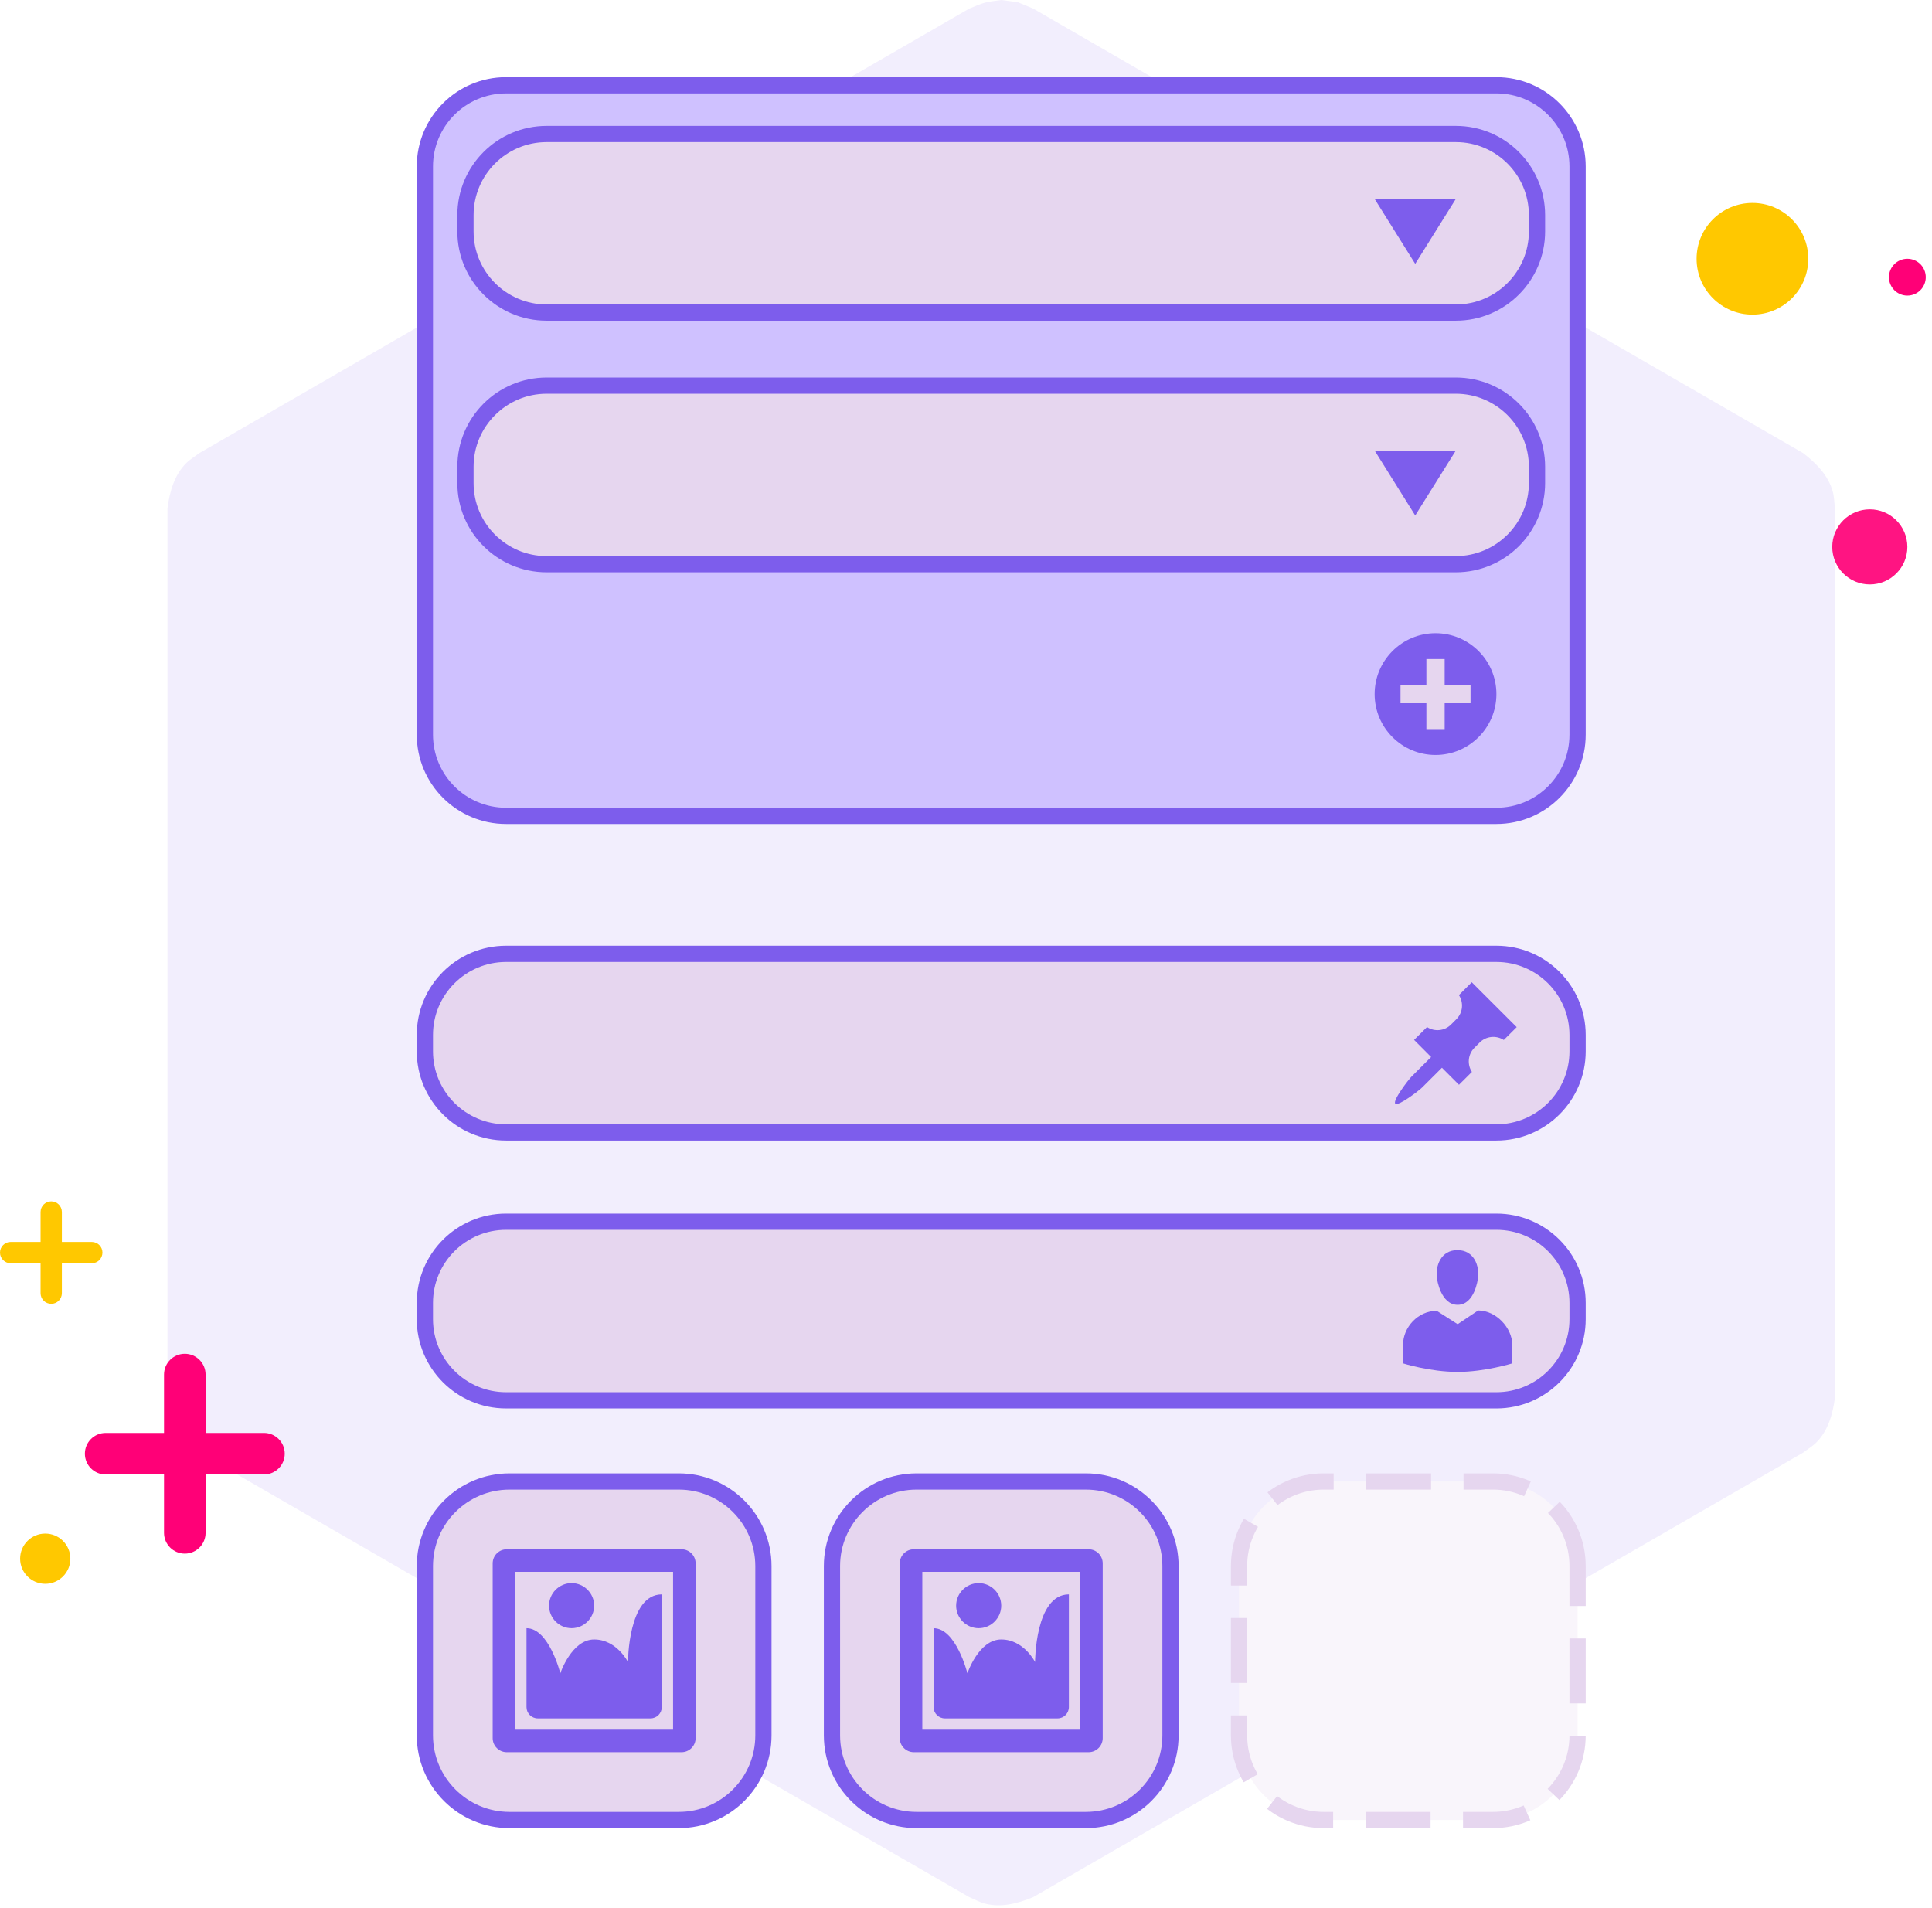
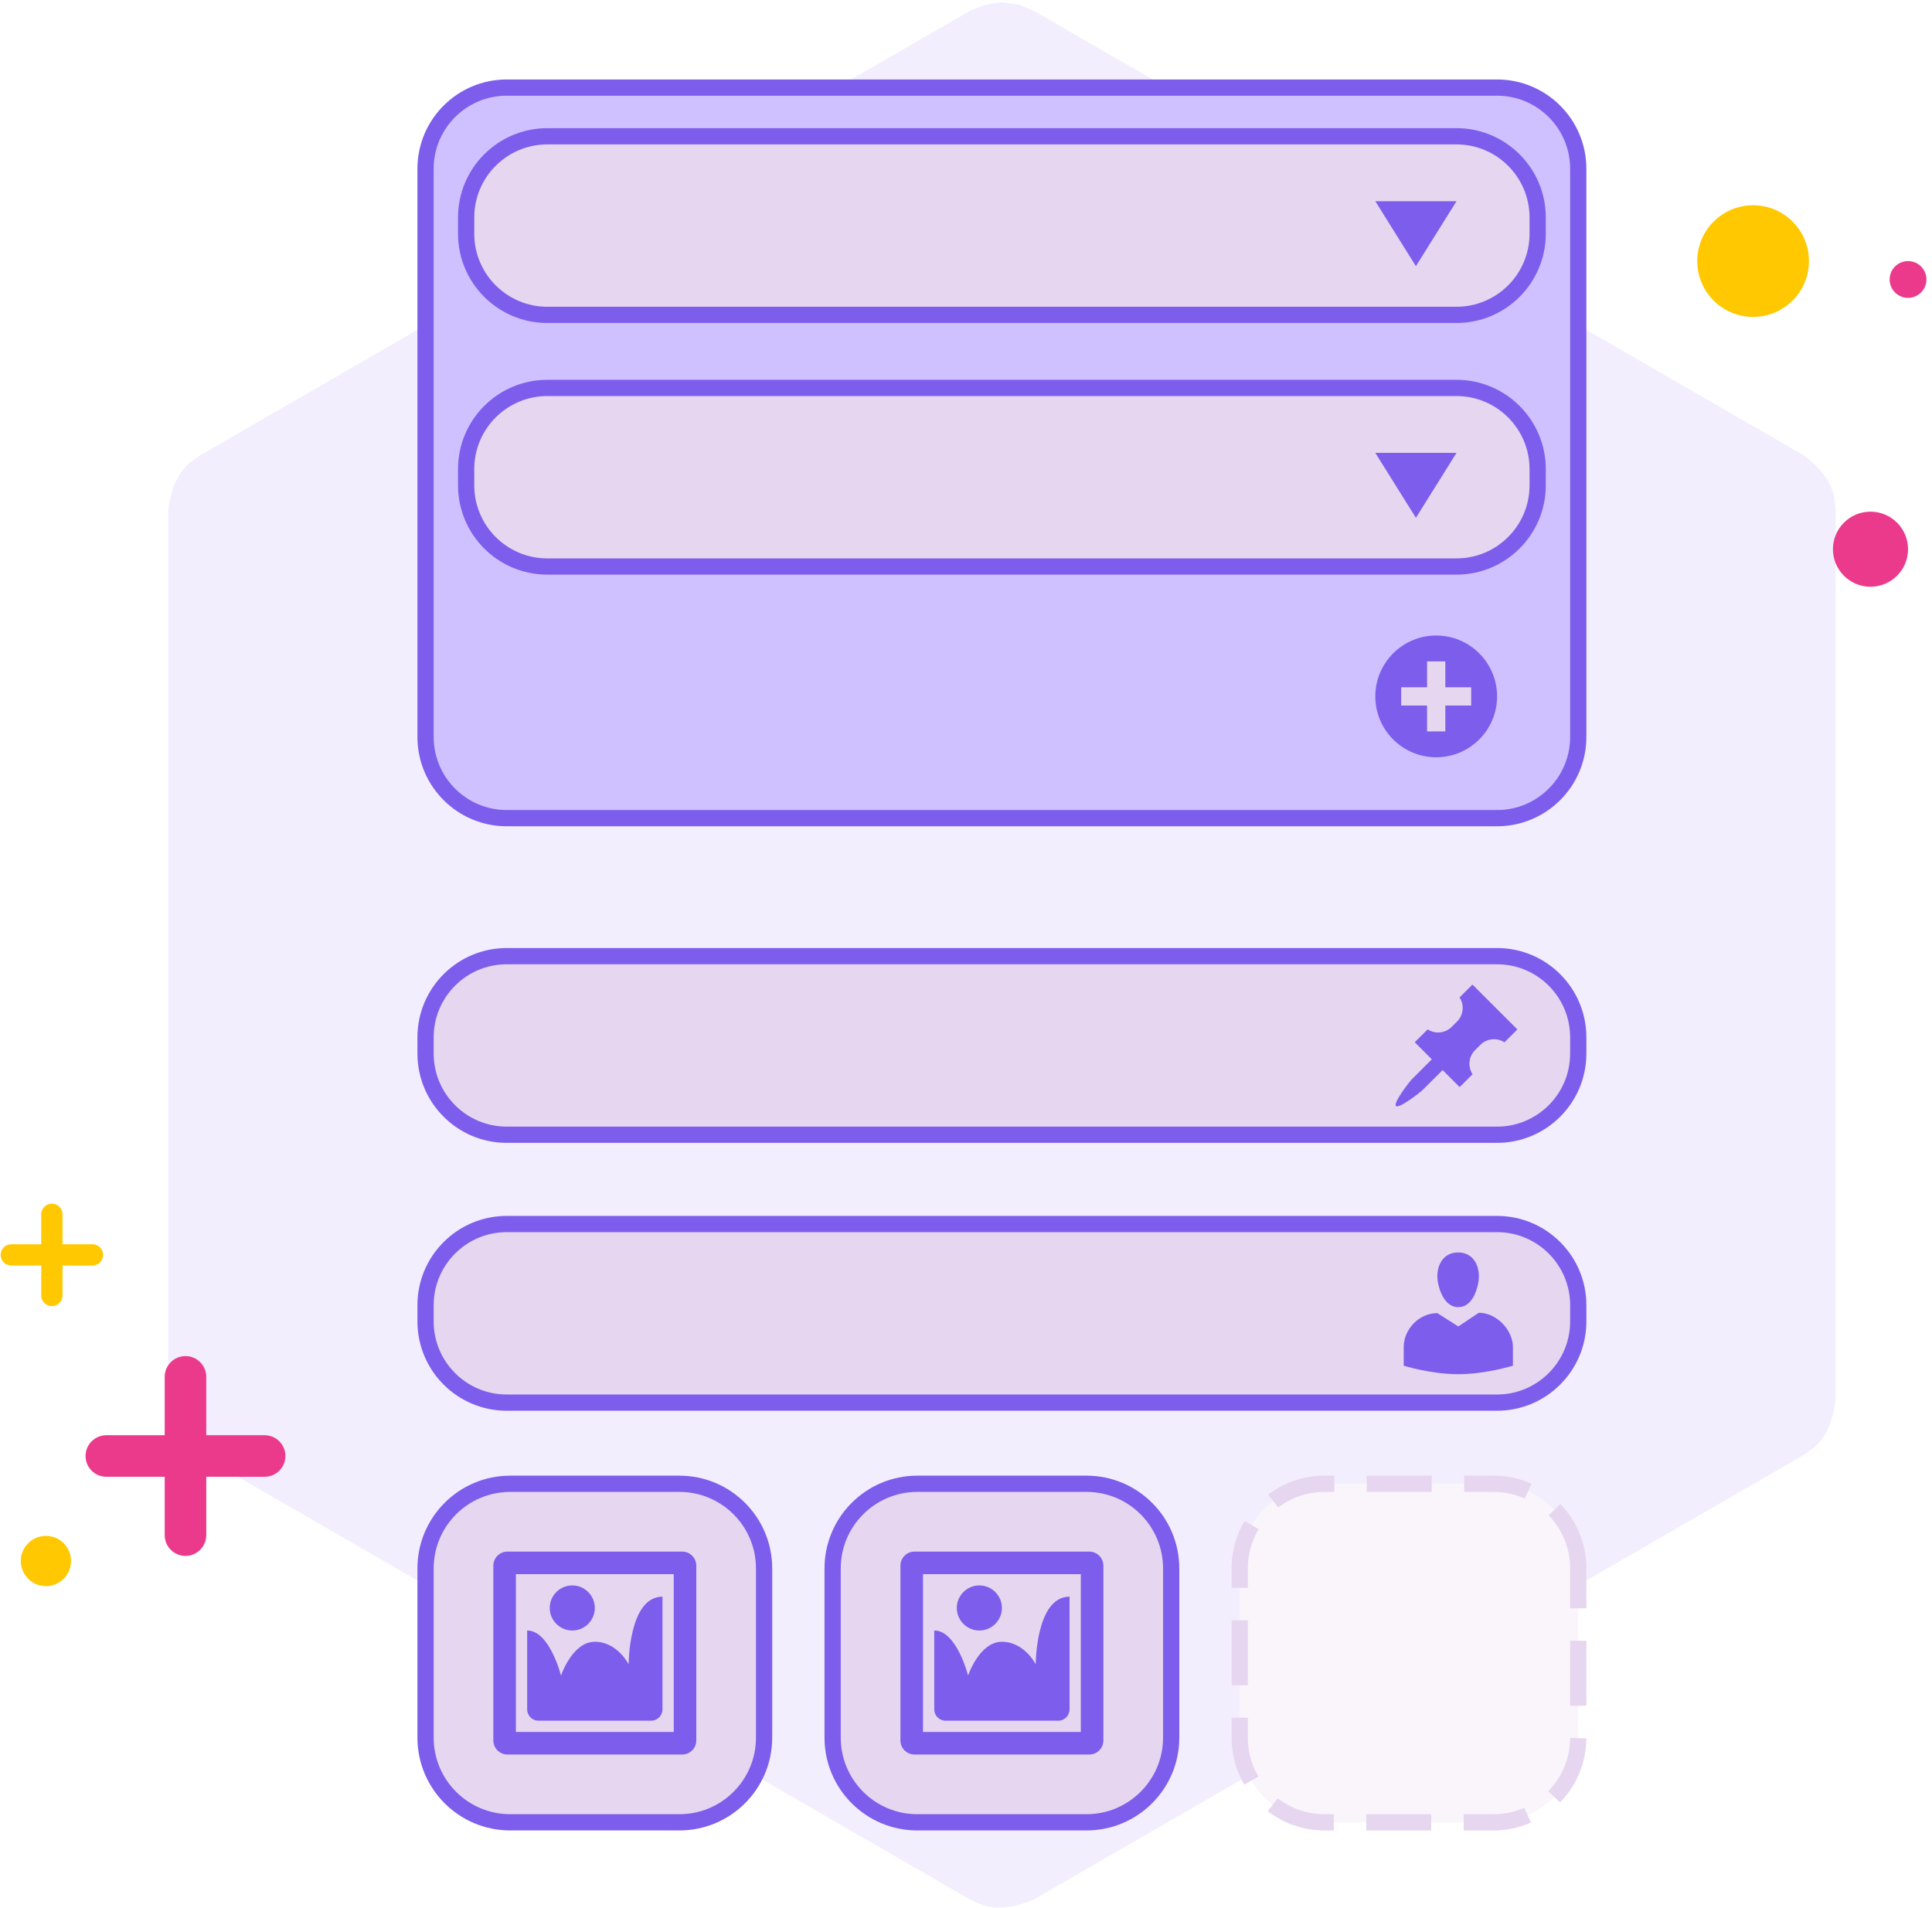
<svg xmlns="http://www.w3.org/2000/svg" width="100%" height="100%" viewBox="0 0 238 235" version="1.1" xml:space="preserve" style="fill-rule:evenodd;clip-rule:evenodd;stroke-linejoin:round;stroke-miterlimit:1.414;">
  <g id="block_lab_wpadmin_icon_newfields">
-     <path d="M125.373,0.268l1.895,0.785l94.853,54.763c1.664,1.277 3.131,2.794 3.661,4.771c0.177,0.66 0.179,1.356 0.268,2.033l0,109.527c-0.274,2.079 -0.855,4.109 -2.302,5.556c-0.483,0.483 -1.084,0.832 -1.627,1.249l-94.853,54.763c-1.937,0.802 -3.985,1.314 -5.962,0.785c-0.66,-0.177 -1.263,-0.524 -1.895,-0.785l-94.852,-54.763c-1.664,-1.277 -3.132,-2.795 -3.661,-4.771c-0.177,-0.661 -0.179,-1.356 -0.268,-2.034l0,-109.527c0.274,-2.079 0.854,-4.108 2.301,-5.555c0.484,-0.484 1.085,-0.833 1.628,-1.249l94.852,-54.763c1.89,-0.783 1.901,-0.786 3.929,-1.053c0.678,0.089 1.356,0.178 2.033,0.268Z" style="fill:#f2eefd;" />
+     <path d="M125.456,0.552l1.895,0.785l94.853,54.763c1.664,1.277 3.131,2.794 3.661,4.771c0.177,0.66 0.178,1.355 0.268,2.033l0,109.527c-0.274,2.079 -0.855,4.109 -2.302,5.556c-0.483,0.483 -1.085,0.832 -1.627,1.248l-94.853,54.764c-1.937,0.802 -3.985,1.314 -5.962,0.785c-0.66,-0.177 -1.263,-0.524 -1.895,-0.785l-94.853,-54.764c-1.664,-1.276 -3.131,-2.794 -3.661,-4.771c-0.177,-0.66 -0.178,-1.355 -0.267,-2.033l0,-109.527c0.273,-2.079 0.854,-4.109 2.301,-5.556c0.483,-0.483 1.085,-0.832 1.627,-1.248l94.853,-54.763c1.889,-0.783 1.901,-0.786 3.929,-1.053c0.677,0.089 1.355,0.178 2.033,0.268Z" style="fill:#f2eefd;" />
    <g>
-       <path d="M194.34,127.506c0,-5.519 -4.481,-10 -10,-10l-122,0c-5.519,0 -10,4.481 -10,10l0,2c0,5.519 4.481,10 10,10l122,0c5.519,0 10,-4.481 10,-10l0,-2Z" style="fill:#e6d6ef;stroke:#7d5dec;stroke-width:2px;" />
-       <path d="M179.719,122.59l1.584,-1.584l5.537,5.528l-1.593,1.584c-0.914,-0.592 -2.159,-0.496 -2.969,0.313l-0.652,0.653c-0.801,0.81 -0.906,2.046 -0.305,2.969l-1.593,1.584l-2.098,-2.098l-2.437,2.429c-0.366,0.366 -2.943,2.359 -3.308,1.993c-0.366,-0.365 1.619,-2.951 1.984,-3.316l2.429,-2.429l-2.098,-2.107l1.593,-1.584c0.914,0.601 2.159,0.496 2.96,-0.313l0.653,-0.653c0.809,-0.801 0.914,-2.046 0.313,-2.969Z" style="fill:#7d5dec;fill-rule:nonzero;" />
+       <path d="M194.423,127.79c0,-5.519 -4.481,-10 -10,-10l-122,0c-5.52,0 -10,4.481 -10,10l0,2c0,5.519 4.48,10 10,10l122,0c5.519,0 10,-4.481 10,-10l0,-2Z" style="fill:#e6d6ef;stroke:#7d5dec;stroke-width:2px;" />
+       <path d="M179.802,122.874l1.584,-1.584l5.537,5.528l-1.593,1.584c-0.914,-0.592 -2.159,-0.496 -2.969,0.313l-0.653,0.653c-0.801,0.81 -0.905,2.046 -0.304,2.969l-1.593,1.584l-2.098,-2.098l-2.438,2.429c-0.365,0.365 -2.942,2.359 -3.308,1.993c-0.365,-0.365 1.619,-2.951 1.985,-3.316l2.429,-2.429l-2.098,-2.107l1.593,-1.584c0.914,0.601 2.159,0.496 2.96,-0.313l0.652,-0.653c0.81,-0.801 0.915,-2.046 0.314,-2.969Z" style="fill:#7d5dec;fill-rule:nonzero;" />
    </g>
    <g>
-       <path d="M194.34,160.506c0,-5.519 -4.481,-10 -10,-10l-122,0c-5.519,0 -10,4.481 -10,10l0,2c0,5.519 4.481,10 10,10l122,0c5.519,0 10,-4.481 10,-10l0,-2Z" style="fill:#e6d6ef;stroke:#7d5dec;stroke-width:2px;" />
-       <path d="M179.564,160.74c-2.108,0 -2.535,-3.195 -2.535,-3.195c-0.251,-1.663 0.511,-3.539 2.507,-3.539c2.007,0 2.768,1.876 2.517,3.539c0,0 -0.38,3.195 -2.489,3.195Zm0,2.387l2.527,-1.691c2.219,0 4.198,2.164 4.198,4.208l0,2.312c0,0 -3.39,1.05 -6.725,1.05c-3.39,0 -6.724,-1.05 -6.724,-1.05l0,-2.312c0,-2.09 1.802,-4.161 4.152,-4.161l2.572,1.644Z" style="fill:#7d5dec;fill-rule:nonzero;" />
+       <path d="M194.423,160.79c0,-5.519 -4.481,-10 -10,-10l-122,0c-5.52,0 -10,4.481 -10,10l0,2c0,5.519 4.48,10 10,10l122,0c5.519,0 10,-4.481 10,-10l0,-2Z" style="fill:#e6d6ef;stroke:#7d5dec;stroke-width:2px;" />
+       <path d="M179.647,161.024c-2.108,0 -2.536,-3.195 -2.536,-3.195c-0.25,-1.663 0.511,-3.539 2.508,-3.539c2.006,0 2.768,1.876 2.517,3.539c0,0 -0.381,3.195 -2.489,3.195Zm0,2.387l2.526,-1.691c2.22,0 4.199,2.164 4.199,4.208l0,2.312c0,0 -3.391,1.05 -6.725,1.05c-3.39,0 -6.724,-1.05 -6.724,-1.05l0,-2.312c0,-2.09 1.801,-4.161 4.151,-4.161l2.573,1.644Z" style="fill:#7d5dec;fill-rule:nonzero;" />
    </g>
    <g>
-       <path d="M194.34,20.506c0,-5.519 -4.481,-10 -10,-10l-122,0c-5.519,0 -10,4.481 -10,10l0,70c0,5.519 4.481,10 10,10l122,0c5.519,0 10,-4.481 10,-10l0,-70Z" style="fill:#cfc1ff;stroke:#7d5dec;stroke-width:2px;stroke-linecap:round;stroke-miterlimit:1.5;" />
+       <path d="M194.423,20.79c0,-5.519 -4.481,-10 -10,-10l-122,0c-5.52,0 -10,4.481 -10,10l0,70c0,5.519 4.48,10 10,10l122,0c5.519,0 10,-4.481 10,-10l0,-70Z" style="fill:#cfc1ff;stroke:#7d5dec;stroke-width:2px;stroke-linecap:round;stroke-miterlimit:1.5;" />
      <g>
-         <path d="M189.34,26.506c0,-5.519 -4.481,-10 -10,-10l-112,0c-5.519,0 -10,4.481 -10,10l0,2c0,5.519 4.481,10 10,10l112,0c5.519,0 10,-4.481 10,-10l0,-2Z" style="fill:#e6d6ef;stroke:#7d5dec;stroke-width:2px;stroke-linecap:round;stroke-miterlimit:1.5;" />
-         <path d="M174.34,32.506l-5,-8l10,0l-5,8Z" style="fill:#7d5dec;" />
+         <path d="M189.423,26.79c0,-5.519 -4.481,-10 -10,-10l-112,0c-5.52,0 -10,4.481 -10,10l0,2c0,5.519 4.48,10 10,10l112,0c5.519,0 10,-4.481 10,-10l0,-2Z" style="fill:#e6d6ef;stroke:#7d5dec;stroke-width:2px;stroke-linecap:round;stroke-miterlimit:1.5;" />
+         <path d="M174.423,32.79l-5,-8l10,0l-5,8Z" style="fill:#7d5dec;" />
      </g>
      <g>
-         <path d="M189.34,57.506c0,-5.519 -4.481,-10 -10,-10l-112,0c-5.519,0 -10,4.481 -10,10l0,2c0,5.519 4.481,10 10,10l112,0c5.519,0 10,-4.481 10,-10l0,-2Z" style="fill:#e6d6ef;stroke:#7d5dec;stroke-width:2px;" />
-         <path d="M174.34,63.506l-5,-8l10,0l-5,8Z" style="fill:#7d5dec;" />
+         <path d="M189.423,57.79c0,-5.519 -4.481,-10 -10,-10l-112,0c-5.52,0 -10,4.481 -10,10l0,2c0,5.519 4.48,10 10,10l112,0c5.519,0 10,-4.481 10,-10l0,-2Z" style="fill:#e6d6ef;stroke:#7d5dec;stroke-width:2px;" />
+         <path d="M174.423,63.79l-5,-8l10,0l-5,8Z" style="fill:#7d5dec;" />
      </g>
      <g>
-         <path d="M184.34,85.506c0,-4.139 -3.361,-7.5 -7.5,-7.5c-4.139,0 -7.5,3.361 -7.5,7.5c0,4.139 3.361,7.5 7.5,7.5c4.139,0 7.5,-3.361 7.5,-7.5Z" style="fill:#7d5dec;" />
-         <path d="M172.527,84.381l3.188,0l0,-3.188l2.25,0l0,3.188l3.187,0l0,2.25l-3.187,0l0,3.187l-2.25,0l0,-3.187l-3.188,0l0,-2.25Z" style="fill:#e6d6ef;" />
+         <path d="M184.423,85.79c0,-4.14 -3.361,-7.5 -7.5,-7.5c-4.14,0 -7.5,3.36 -7.5,7.5c0,4.139 3.36,7.5 7.5,7.5c4.139,0 7.5,-3.361 7.5,-7.5Z" style="fill:#7d5dec;" />
+         <path d="M172.61,84.665l3.188,0l0,-3.188l2.25,0l0,3.188l3.187,0l0,2.25l-3.187,0l0,3.187l-2.25,0l0,-3.187l-3.188,0l0,-2.25Z" style="fill:#e6d6ef;" />
      </g>
    </g>
    <g>
      <g>
-         <path d="M94.044,192.932c0,-5.754 -4.672,-10.426 -10.426,-10.426l-20.852,0c-5.754,0 -10.426,4.672 -10.426,10.426l0,20.852c0,5.754 4.672,10.426 10.426,10.426l20.852,0c5.754,0 10.426,-4.672 10.426,-10.426l0,-20.852Z" style="fill:#e6d6ef;stroke:#7d5dec;stroke-width:2px;" />
-         <path d="M62.428,190.858l21.528,0c0.958,0 1.736,0.778 1.736,1.736l0,21.528c0,0.958 -0.778,1.736 -1.736,1.736l-21.528,0c-0.958,0 -1.736,-0.778 -1.736,-1.736l0,-21.528c0,-0.958 0.778,-1.736 1.736,-1.736Zm20.486,22.222l0,-19.444l-19.444,0l0,19.444l19.444,0Zm-9.722,-15.277c0,-1.528 -1.25,-2.778 -2.778,-2.778c-1.528,0 -2.778,1.25 -2.778,2.778c0,1.527 1.25,2.777 2.778,2.777c1.528,0 2.778,-1.25 2.778,-2.777Zm4.167,6.944c0,0 0,-8.333 4.166,-8.333l0,13.889c0,0.763 -0.625,1.388 -1.389,1.388l-13.888,0c-0.764,0 -1.389,-0.625 -1.389,-1.388l0,-9.723c2.777,0 4.166,5.556 4.166,5.556c0,0 1.389,-4.167 4.167,-4.167c2.778,0 4.167,2.778 4.167,2.778Z" style="fill:#7d5dec;fill-rule:nonzero;" />
+         <path d="M94.127,193.216c0,-5.754 -4.672,-10.426 -10.426,-10.426l-20.852,0c-5.755,0 -10.426,4.672 -10.426,10.426l0,20.852c0,5.754 4.671,10.426 10.426,10.426l20.852,0c5.754,0 10.426,-4.672 10.426,-10.426l0,-20.852Z" style="fill:#e6d6ef;stroke:#7d5dec;stroke-width:2px;" />
+         <path d="M62.511,191.142l21.528,0c0.958,0 1.736,0.778 1.736,1.736l0,21.528c0,0.958 -0.778,1.736 -1.736,1.736l-21.528,0c-0.959,0 -1.736,-0.778 -1.736,-1.736l0,-21.528c0,-0.958 0.777,-1.736 1.736,-1.736Zm20.486,22.222l0,-19.444l-19.445,0l0,19.444l19.445,0Zm-9.722,-15.278c0,-1.527 -1.25,-2.777 -2.778,-2.777c-1.528,0 -2.778,1.25 -2.778,2.777c0,1.528 1.25,2.778 2.778,2.778c1.528,0 2.778,-1.25 2.778,-2.778Zm4.166,6.945c0,0 0,-8.334 4.167,-8.334l0,13.889c0,0.764 -0.625,1.389 -1.389,1.389l-13.889,0c-0.764,0 -1.389,-0.625 -1.389,-1.389l0,-9.722c2.778,0 4.167,5.556 4.167,5.556c0,0 1.389,-4.167 4.167,-4.167c2.777,0 4.166,2.778 4.166,2.778Z" style="fill:#7d5dec;fill-rule:nonzero;" />
      </g>
      <g>
-         <path d="M144.192,192.932c0,-5.754 -4.672,-10.426 -10.426,-10.426l-20.852,0c-5.754,0 -10.426,4.672 -10.426,10.426l0,20.852c0,5.754 4.672,10.426 10.426,10.426l20.852,0c5.754,0 10.426,-4.672 10.426,-10.426l0,-20.852Z" style="fill:#e6d6ef;stroke:#7d5dec;stroke-width:2px;" />
-         <path d="M112.576,190.858l21.528,0c0.958,0 1.736,0.778 1.736,1.736l0,21.528c0,0.958 -0.778,1.736 -1.736,1.736l-21.528,0c-0.958,0 -1.736,-0.778 -1.736,-1.736l0,-21.528c0,-0.958 0.778,-1.736 1.736,-1.736Zm20.486,22.222l0,-19.444l-19.444,0l0,19.444l19.444,0Zm-9.722,-15.277c0,-1.528 -1.25,-2.778 -2.778,-2.778c-1.528,0 -2.778,1.25 -2.778,2.778c0,1.527 1.25,2.777 2.778,2.777c1.528,0 2.778,-1.25 2.778,-2.777Zm4.167,6.944c0,0 0,-8.333 4.166,-8.333l0,13.889c0,0.763 -0.625,1.388 -1.389,1.388l-13.889,0c-0.763,0 -1.388,-0.625 -1.388,-1.388l0,-9.723c2.777,0 4.166,5.556 4.166,5.556c0,0 1.389,-4.167 4.167,-4.167c2.778,0 4.167,2.778 4.167,2.778Z" style="fill:#7d5dec;fill-rule:nonzero;" />
+         <path d="M144.275,193.216c0,-5.754 -4.672,-10.426 -10.426,-10.426l-20.852,0c-5.755,0 -10.427,4.672 -10.427,10.426l0,20.852c0,5.754 4.672,10.426 10.427,10.426l20.852,0c5.754,0 10.426,-4.672 10.426,-10.426l0,-20.852Z" style="fill:#e6d6ef;stroke:#7d5dec;stroke-width:2px;" />
+         <path d="M112.659,191.142l21.527,0c0.959,0 1.737,0.778 1.737,1.736l0,21.528c0,0.958 -0.778,1.736 -1.737,1.736l-21.527,0c-0.959,0 -1.736,-0.778 -1.736,-1.736l0,-21.528c0,-0.958 0.777,-1.736 1.736,-1.736Zm20.486,22.222l0,-19.444l-19.445,0l0,19.444l19.445,0Zm-9.722,-15.278c0,-1.527 -1.25,-2.777 -2.778,-2.777c-1.528,0 -2.778,1.25 -2.778,2.777c0,1.528 1.25,2.778 2.778,2.778c1.528,0 2.778,-1.25 2.778,-2.778Zm4.166,6.945c0,0 0,-8.334 4.167,-8.334l0,13.889c0,0.764 -0.625,1.389 -1.389,1.389l-13.889,0c-0.764,0 -1.389,-0.625 -1.389,-1.389l0,-9.722c2.778,0 4.167,5.556 4.167,5.556c0,0 1.389,-4.167 4.167,-4.167c2.777,0 4.166,2.778 4.166,2.778Z" style="fill:#7d5dec;fill-rule:nonzero;" />
      </g>
-       <path d="M194.34,192.932c0,-5.754 -4.672,-10.426 -10.426,-10.426l-20.852,0c-5.755,0 -10.426,4.672 -10.426,10.426l0,20.852c0,5.754 4.671,10.426 10.426,10.426l20.852,0c5.754,0 10.426,-4.672 10.426,-10.426l0,-20.852Z" style="fill:#f9f5fb;stroke:#e6d6ef;stroke-width:2px;stroke-dasharray:8,4,0,0;" />
+       <path d="M194.423,193.216c0,-5.754 -4.672,-10.426 -10.426,-10.426l-20.853,0c-5.754,0 -10.426,4.672 -10.426,10.426l0,20.852c0,5.754 4.672,10.426 10.426,10.426l20.853,0c5.754,0 10.426,-4.672 10.426,-10.426l0,-20.852Z" style="fill:#f9f5fb;stroke:#e6d6ef;stroke-width:2px;stroke-dasharray:8,4,0,0;" />
    </g>
-     <circle cx="215.879" cy="31.879" r="6.879" style="fill:#ffc800;" />
-     <path d="M20.206,176.523l0,-7.19c0,-1.413 1.147,-2.56 2.56,-2.56c1.413,0 2.56,1.147 2.56,2.56l0,7.19l7.19,0c1.413,0 2.56,1.147 2.56,2.56c0,1.413 -1.147,2.56 -2.56,2.56l-7.19,0l0,7.19c0,1.413 -1.147,2.56 -2.56,2.56c-1.413,0 -2.56,-1.147 -2.56,-2.56l0,-7.19l-7.19,0c-1.413,0 -2.56,-1.147 -2.56,-2.56c0,-1.413 1.147,-2.56 2.56,-2.56l7.19,0Z" style="fill:#f07;" />
-     <path d="M4.998,152.998l0,-3.686c0,-0.724 0.588,-1.312 1.312,-1.312c0.724,0 1.312,0.588 1.312,1.312l0,3.686l3.686,0c0.724,0 1.312,0.588 1.312,1.312c0,0.724 -0.588,1.312 -1.312,1.312l-3.686,0l0,3.686c0,0.724 -0.588,1.312 -1.312,1.312c-0.724,0 -1.312,-0.588 -1.312,-1.312l0,-3.686l-3.686,0c-0.724,0 -1.312,-0.588 -1.312,-1.312c0,-0.724 0.588,-1.312 1.312,-1.312l3.686,0Z" style="fill:#ffc800;" />
-     <circle cx="230.339" cy="67.374" r="4.626" style="fill:#ff1482;" />
-     <circle cx="234.965" cy="34.146" r="2.267" style="fill:#f07;" />
-     <circle cx="5.573" cy="192.017" r="3.094" style="fill:#ffc800;" />
+     <circle cx="215.962" cy="32.163" r="6.879" style="fill:#ffc800;" />
+     <path d="M20.289,176.807l0,-7.19c0,-1.413 1.147,-2.56 2.56,-2.56c1.413,0 2.56,1.147 2.56,2.56l0,7.19l7.19,0c1.413,0 2.56,1.147 2.56,2.56c0,1.413 -1.147,2.56 -2.56,2.56l-7.19,0l0,7.19c0,1.413 -1.147,2.56 -2.56,2.56c-1.413,0 -2.56,-1.147 -2.56,-2.56l0,-7.19l-7.19,0c-1.413,0 -2.56,-1.147 -2.56,-2.56c0,-1.413 1.147,-2.56 2.56,-2.56l7.19,0Z" style="fill:#eb3a8c;" />
+     <path d="M5.081,153.282l0,-3.686c0,-0.724 0.588,-1.312 1.312,-1.312c0.724,0 1.312,0.588 1.312,1.312l0,3.686l3.686,0c0.724,0 1.312,0.588 1.312,1.312c0,0.724 -0.588,1.312 -1.312,1.312l-3.686,0l0,3.686c0,0.724 -0.588,1.312 -1.312,1.312c-0.724,0 -1.312,-0.588 -1.312,-1.312l0,-3.686l-3.686,0c-0.724,0 -1.312,-0.588 -1.312,-1.312c0,-0.724 0.588,-1.312 1.312,-1.312l3.686,0Z" style="fill:#ffc800;" />
+     <circle cx="230.422" cy="67.658" r="4.626" style="fill:#eb3a8c;" />
+     <circle cx="235.048" cy="34.43" r="2.267" style="fill:#eb3a8c;" />
+     <circle cx="5.656" cy="192.301" r="3.094" style="fill:#ffc800;" />
  </g>
</svg>
